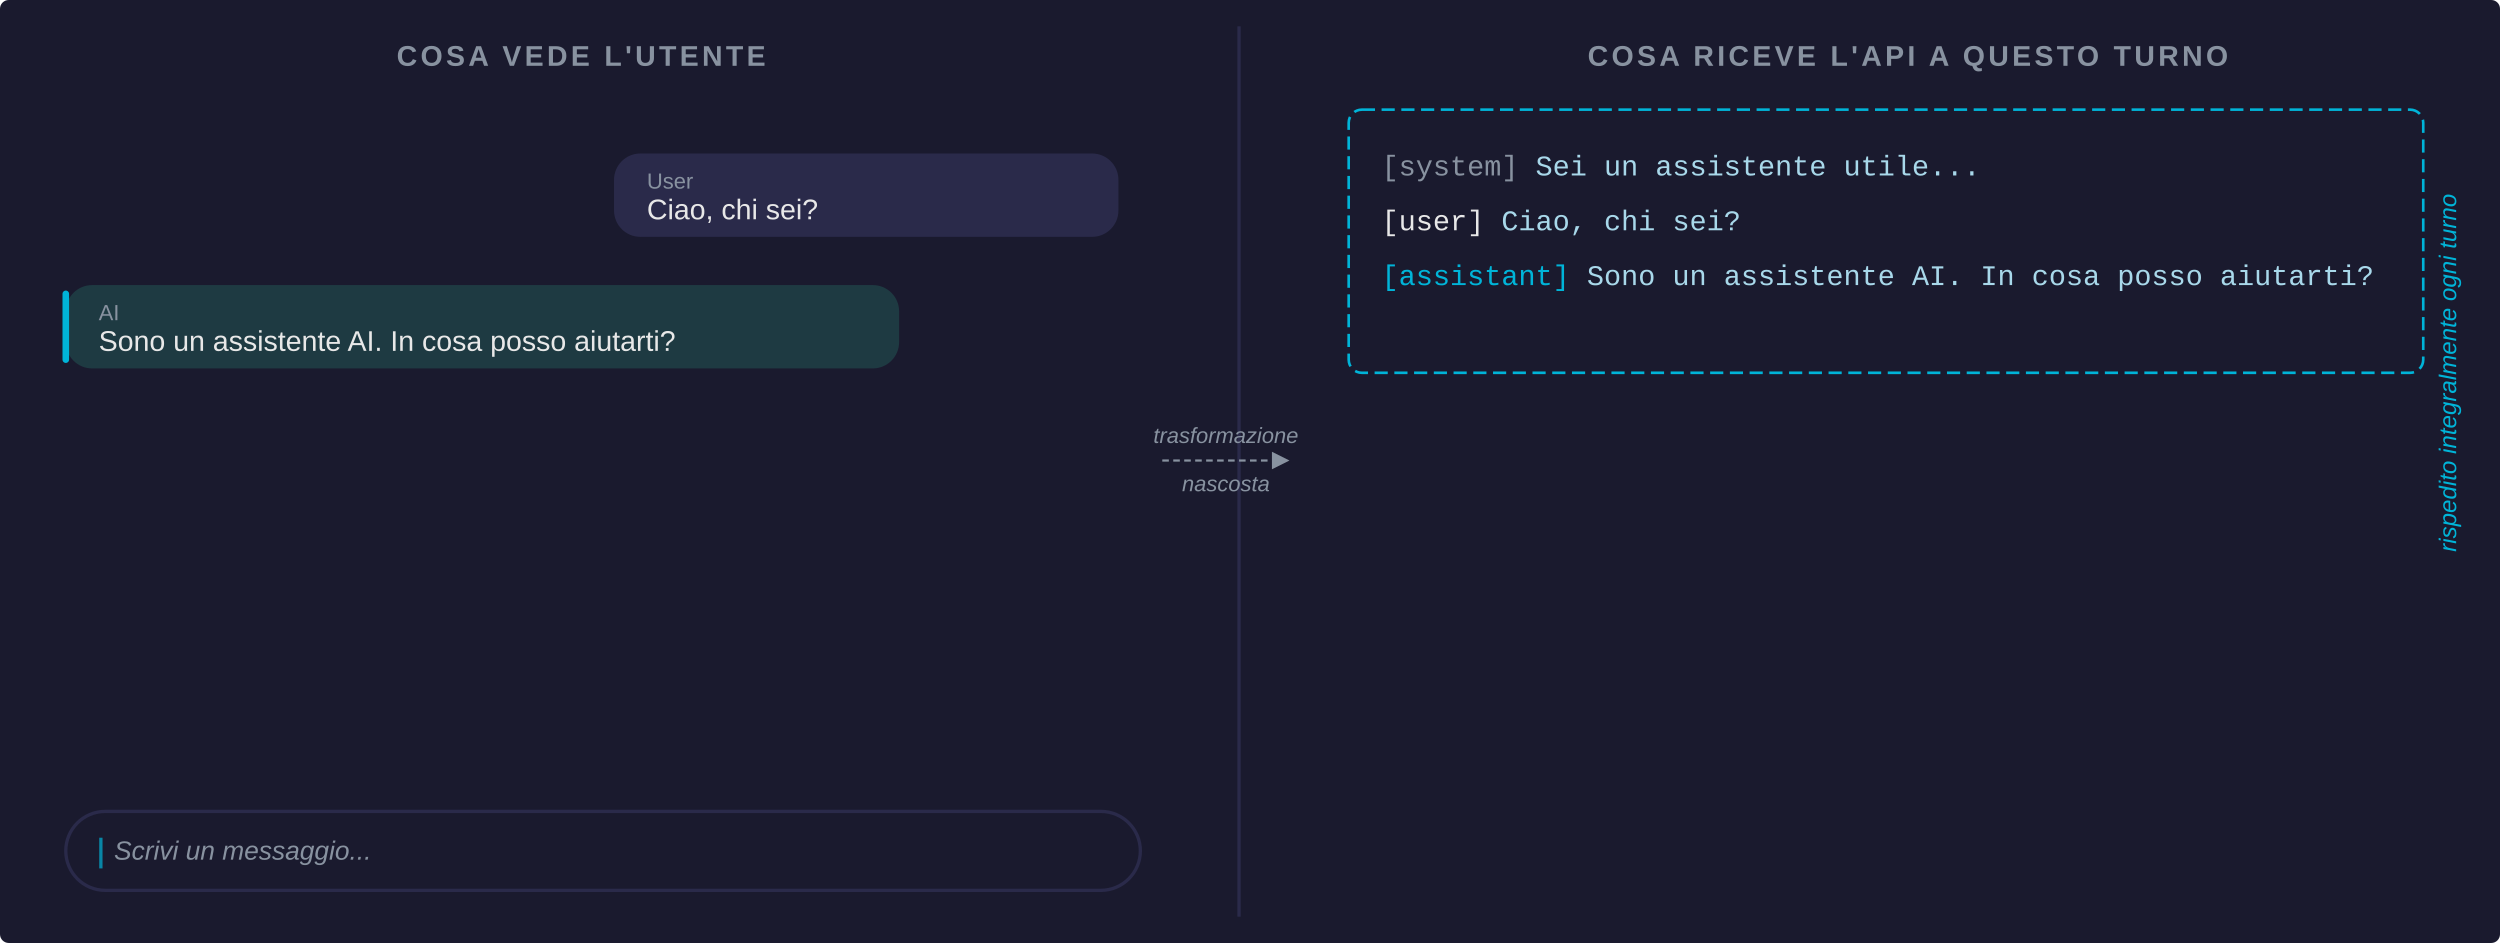
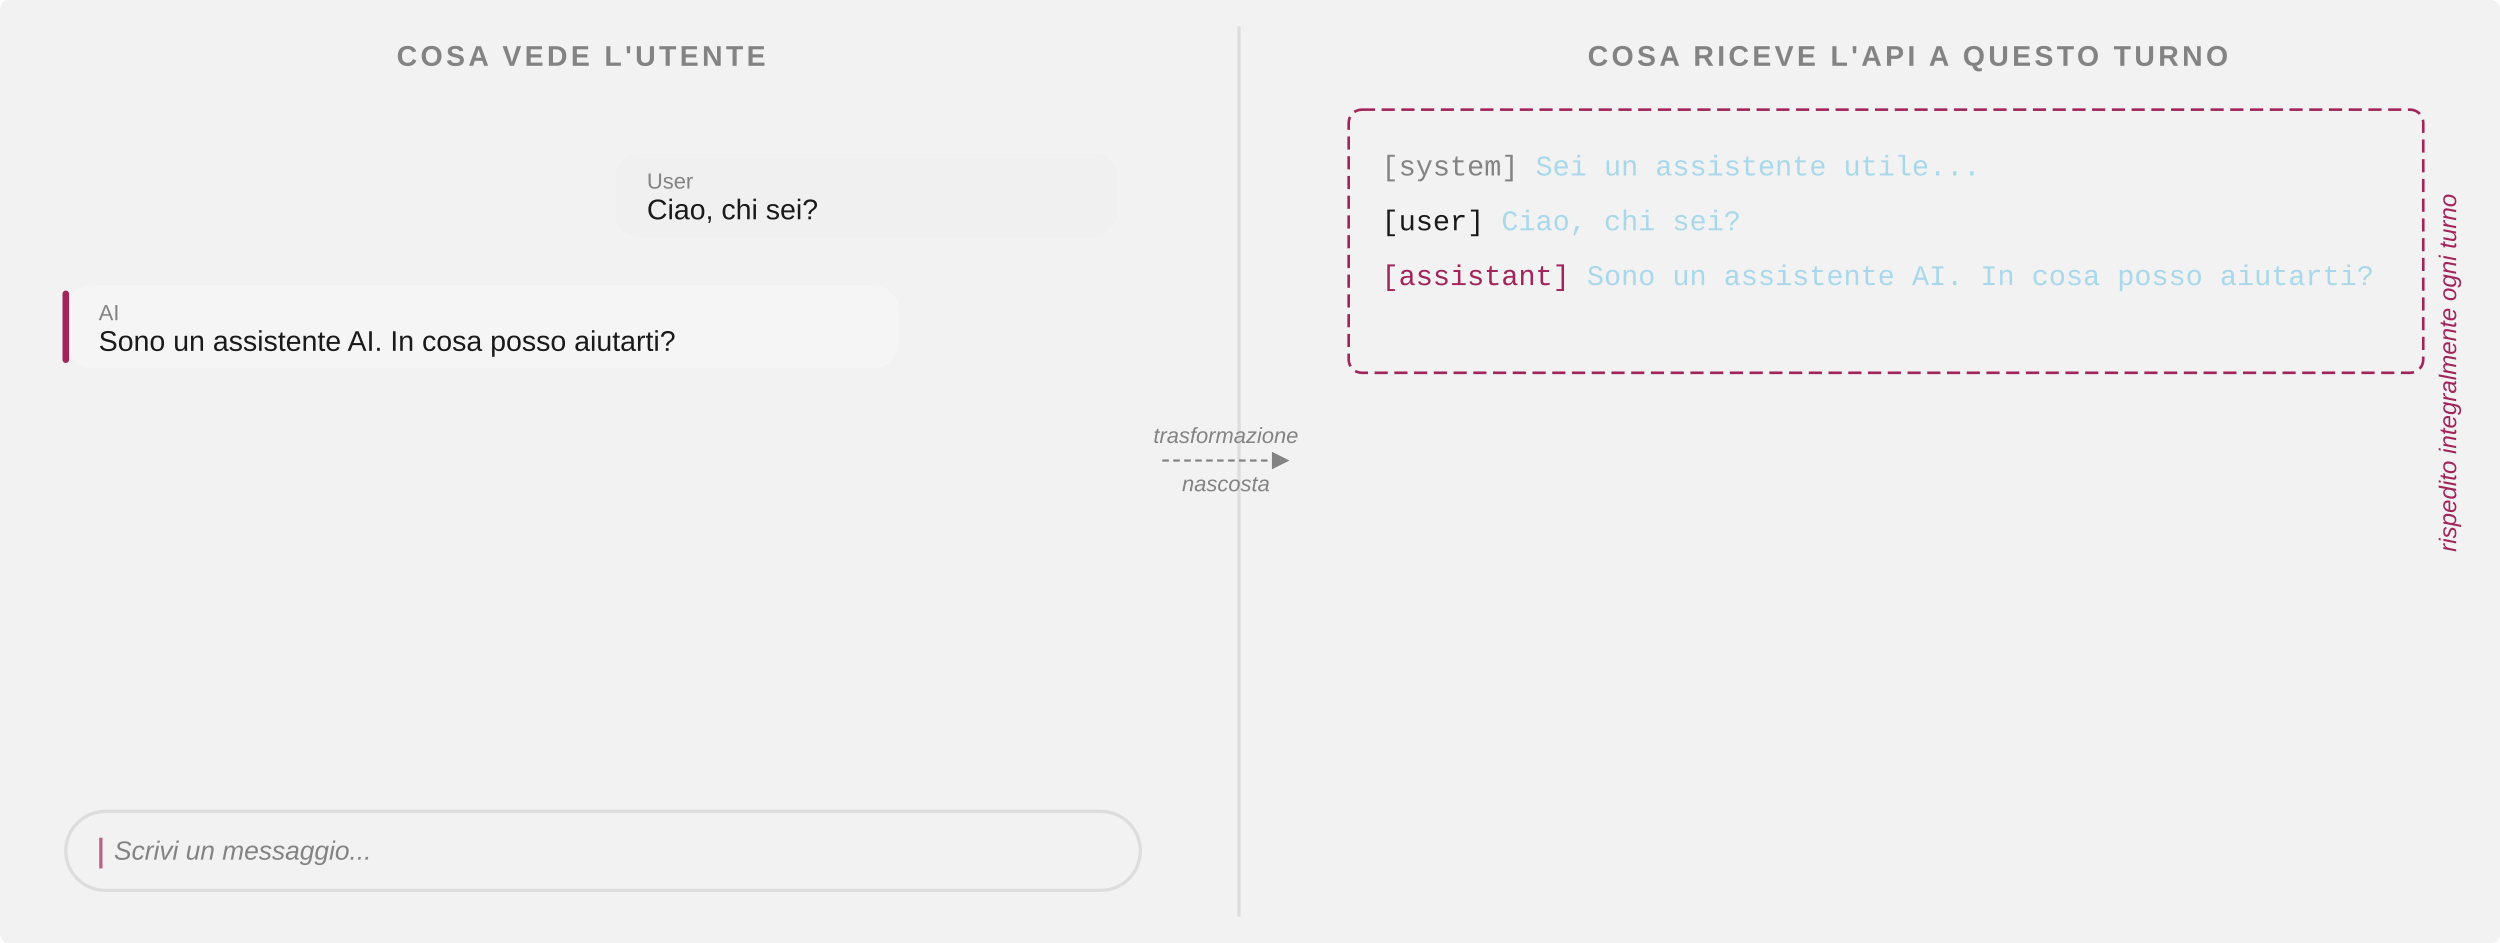
<svg xmlns="http://www.w3.org/2000/svg" viewBox="0 0 1140 430">
  <defs>
    <clipPath id="clip-all">
      <rect x="0" y="0" width="1140" height="430" rx="4" />
    </clipPath>
  </defs>
-   <rect width="1140" height="430" fill="#1a1a2e" rx="4" />
-   <text x="265" y="30" text-anchor="middle" font-family="'Segoe UI', Arial, sans-serif" font-size="13" fill="#8892a0" letter-spacing="1.5" text-decoration="none" font-weight="600">COSA VEDE L'UTENTE</text>
-   <text x="870" y="30" text-anchor="middle" font-family="'Segoe UI', Arial, sans-serif" font-size="13" fill="#8892a0" letter-spacing="1.5" font-weight="600">COSA RICEVE L'API A QUESTO TURNO</text>
-   <line x1="565" y1="12" x2="565" y2="418" stroke="#2a2a4a" stroke-width="1.5" />
+   <rect width="1140" height="430" fill="#f2f2f2" rx="4" />
+   <text x="265" y="30" text-anchor="middle" font-family="'Poppins', 'Segoe UI', Arial, sans-serif" font-size="13" fill="#838383" letter-spacing="1.5" text-decoration="none" font-weight="600">COSA VEDE L'UTENTE</text>
+   <text x="870" y="30" text-anchor="middle" font-family="'Poppins', 'Segoe UI', Arial, sans-serif" font-size="13" fill="#838383" letter-spacing="1.5" font-weight="600">COSA RICEVE L'API A QUESTO TURNO</text>
+   <line x1="565" y1="12" x2="565" y2="418" stroke="#dddddd" stroke-width="1.5" />
  <g transform="translate(530, 210)">
-     <line x1="0" y1="0" x2="50" y2="0" stroke="#8892a0" stroke-width="1" stroke-dasharray="3,2" />
-     <polygon points="50,-4 58,0 50,4" fill="#8892a0" />
-     <text x="29" y="-8" text-anchor="middle" font-family="'Segoe UI', Arial, sans-serif" font-size="10" fill="#8892a0" font-style="italic">trasformazione</text>
-     <text x="29" y="14" text-anchor="middle" font-family="'Segoe UI', Arial, sans-serif" font-size="10" fill="#8892a0" font-style="italic">nascosta</text>
+     <line x1="0" y1="0" x2="50" y2="0" stroke="#838383" stroke-width="1" stroke-dasharray="3,2" />
+     <polygon points="50,-4 58,0 50,4" fill="#838383" />
+     <text x="29" y="-8" text-anchor="middle" font-family="'Poppins', 'Segoe UI', Arial, sans-serif" font-size="10" fill="#838383" font-style="italic">trasformazione</text>
+     <text x="29" y="14" text-anchor="middle" font-family="'Poppins', 'Segoe UI', Arial, sans-serif" font-size="10" fill="#838383" font-style="italic">nascosta</text>
  </g>
  <g id="chat-ui">
    <g transform="translate(0, 70)">
-       <rect x="280" y="0" width="230" height="38" rx="12" fill="#2a2a4a" />
-       <text x="295" y="16" font-family="'Segoe UI', Arial, sans-serif" font-size="10" fill="#8892a0">User</text>
-       <text x="295" y="30" font-family="'Segoe UI', Arial, sans-serif" font-size="13" fill="#e8e8e8">Ciao, chi sei?</text>
+       <rect x="280" y="0" width="230" height="38" rx="12" fill="#f0f0f0" />
+       <text x="295" y="16" font-family="'Poppins', 'Segoe UI', Arial, sans-serif" font-size="10" fill="#838383">User</text>
+       <text x="295" y="30" font-family="'Poppins', 'Segoe UI', Arial, sans-serif" font-size="13" fill="#1a1a1a">Ciao, chi sei?</text>
    </g>
    <g transform="translate(0, 130)">
-       <rect x="30" y="0" width="380" height="38" rx="12" fill="#1e3a42" />
-       <line x1="30" y1="4" x2="30" y2="34" stroke="#00b4d8" stroke-width="3" stroke-linecap="round" />
-       <text x="45" y="16" font-family="'Segoe UI', Arial, sans-serif" font-size="10" fill="#8892a0">AI</text>
-       <text x="45" y="30" font-family="'Segoe UI', Arial, sans-serif" font-size="13" fill="#e8e8e8">Sono un assistente AI. In cosa posso aiutarti?</text>
+       <rect x="30" y="0" width="380" height="38" rx="12" fill="#f5f5f5" />
+       <line x1="30" y1="4" x2="30" y2="34" stroke="#a1245a" stroke-width="3" stroke-linecap="round" />
+       <text x="45" y="16" font-family="'Poppins', 'Segoe UI', Arial, sans-serif" font-size="10" fill="#838383">AI</text>
+       <text x="45" y="30" font-family="'Poppins', 'Segoe UI', Arial, sans-serif" font-size="13" fill="#1a1a1a">Sono un assistente AI. In cosa posso aiutarti?</text>
    </g>
    <g transform="translate(0, 370)">
-       <rect x="30" y="0" width="490" height="36" rx="18" fill="none" stroke="#2a2a4a" stroke-width="1.5" />
-       <text x="52" y="22" font-family="'Segoe UI', Arial, sans-serif" font-size="12" fill="#8892a0" font-style="italic">Scrivi un messaggio...</text>
-       <line x1="46" y1="12" x2="46" y2="26" stroke="#00b4d8" stroke-width="1.5" opacity="0.7" />
+       <rect x="30" y="0" width="490" height="36" rx="18" fill="none" stroke="#dddddd" stroke-width="1.5" />
+       <text x="52" y="22" font-family="'Poppins', 'Segoe UI', Arial, sans-serif" font-size="12" fill="#838383" font-style="italic">Scrivi un messaggio...</text>
+       <line x1="46" y1="12" x2="46" y2="26" stroke="#a1245a" stroke-width="1.5" opacity="0.7" />
    </g>
  </g>
  <g id="api-block">
-     <rect x="615" y="50" width="490" height="120" rx="6" fill="none" stroke="#00b4d8" stroke-width="1.2" stroke-dasharray="6,3" />
-     <text transform="translate(1120, 170) rotate(-90)" text-anchor="middle" font-family="'Segoe UI', Arial, sans-serif" font-size="11" fill="#00b4d8" font-style="italic">rispedito integralmente ogni turno</text>
+     <rect x="615" y="50" width="490" height="120" rx="6" fill="none" stroke="#a1245a" stroke-width="1.2" stroke-dasharray="6,3" />
+     <text transform="translate(1120, 170) rotate(-90)" text-anchor="middle" font-family="'Poppins', 'Segoe UI', Arial, sans-serif" font-size="11" fill="#a1245a" font-style="italic">rispedito integralmente ogni turno</text>
    <g font-family="'Courier New', monospace" font-size="13">
      <text x="630" y="80">
-         <tspan fill="#8892a0">[system]</tspan>
+         <tspan fill="#838383">[system]</tspan>
        <tspan fill="#a8d8ea"> Sei un assistente utile...</tspan>
      </text>
      <text x="630" y="105">
-         <tspan fill="#e8e8e8">[user]</tspan>
+         <tspan fill="#1a1a1a">[user]</tspan>
        <tspan fill="#a8d8ea"> Ciao, chi sei?</tspan>
      </text>
      <text x="630" y="130">
-         <tspan fill="#00b4d8">[assistant]</tspan>
+         <tspan fill="#a1245a">[assistant]</tspan>
        <tspan fill="#a8d8ea"> Sono un assistente AI. In cosa posso aiutarti?</tspan>
      </text>
    </g>
  </g>
</svg>
